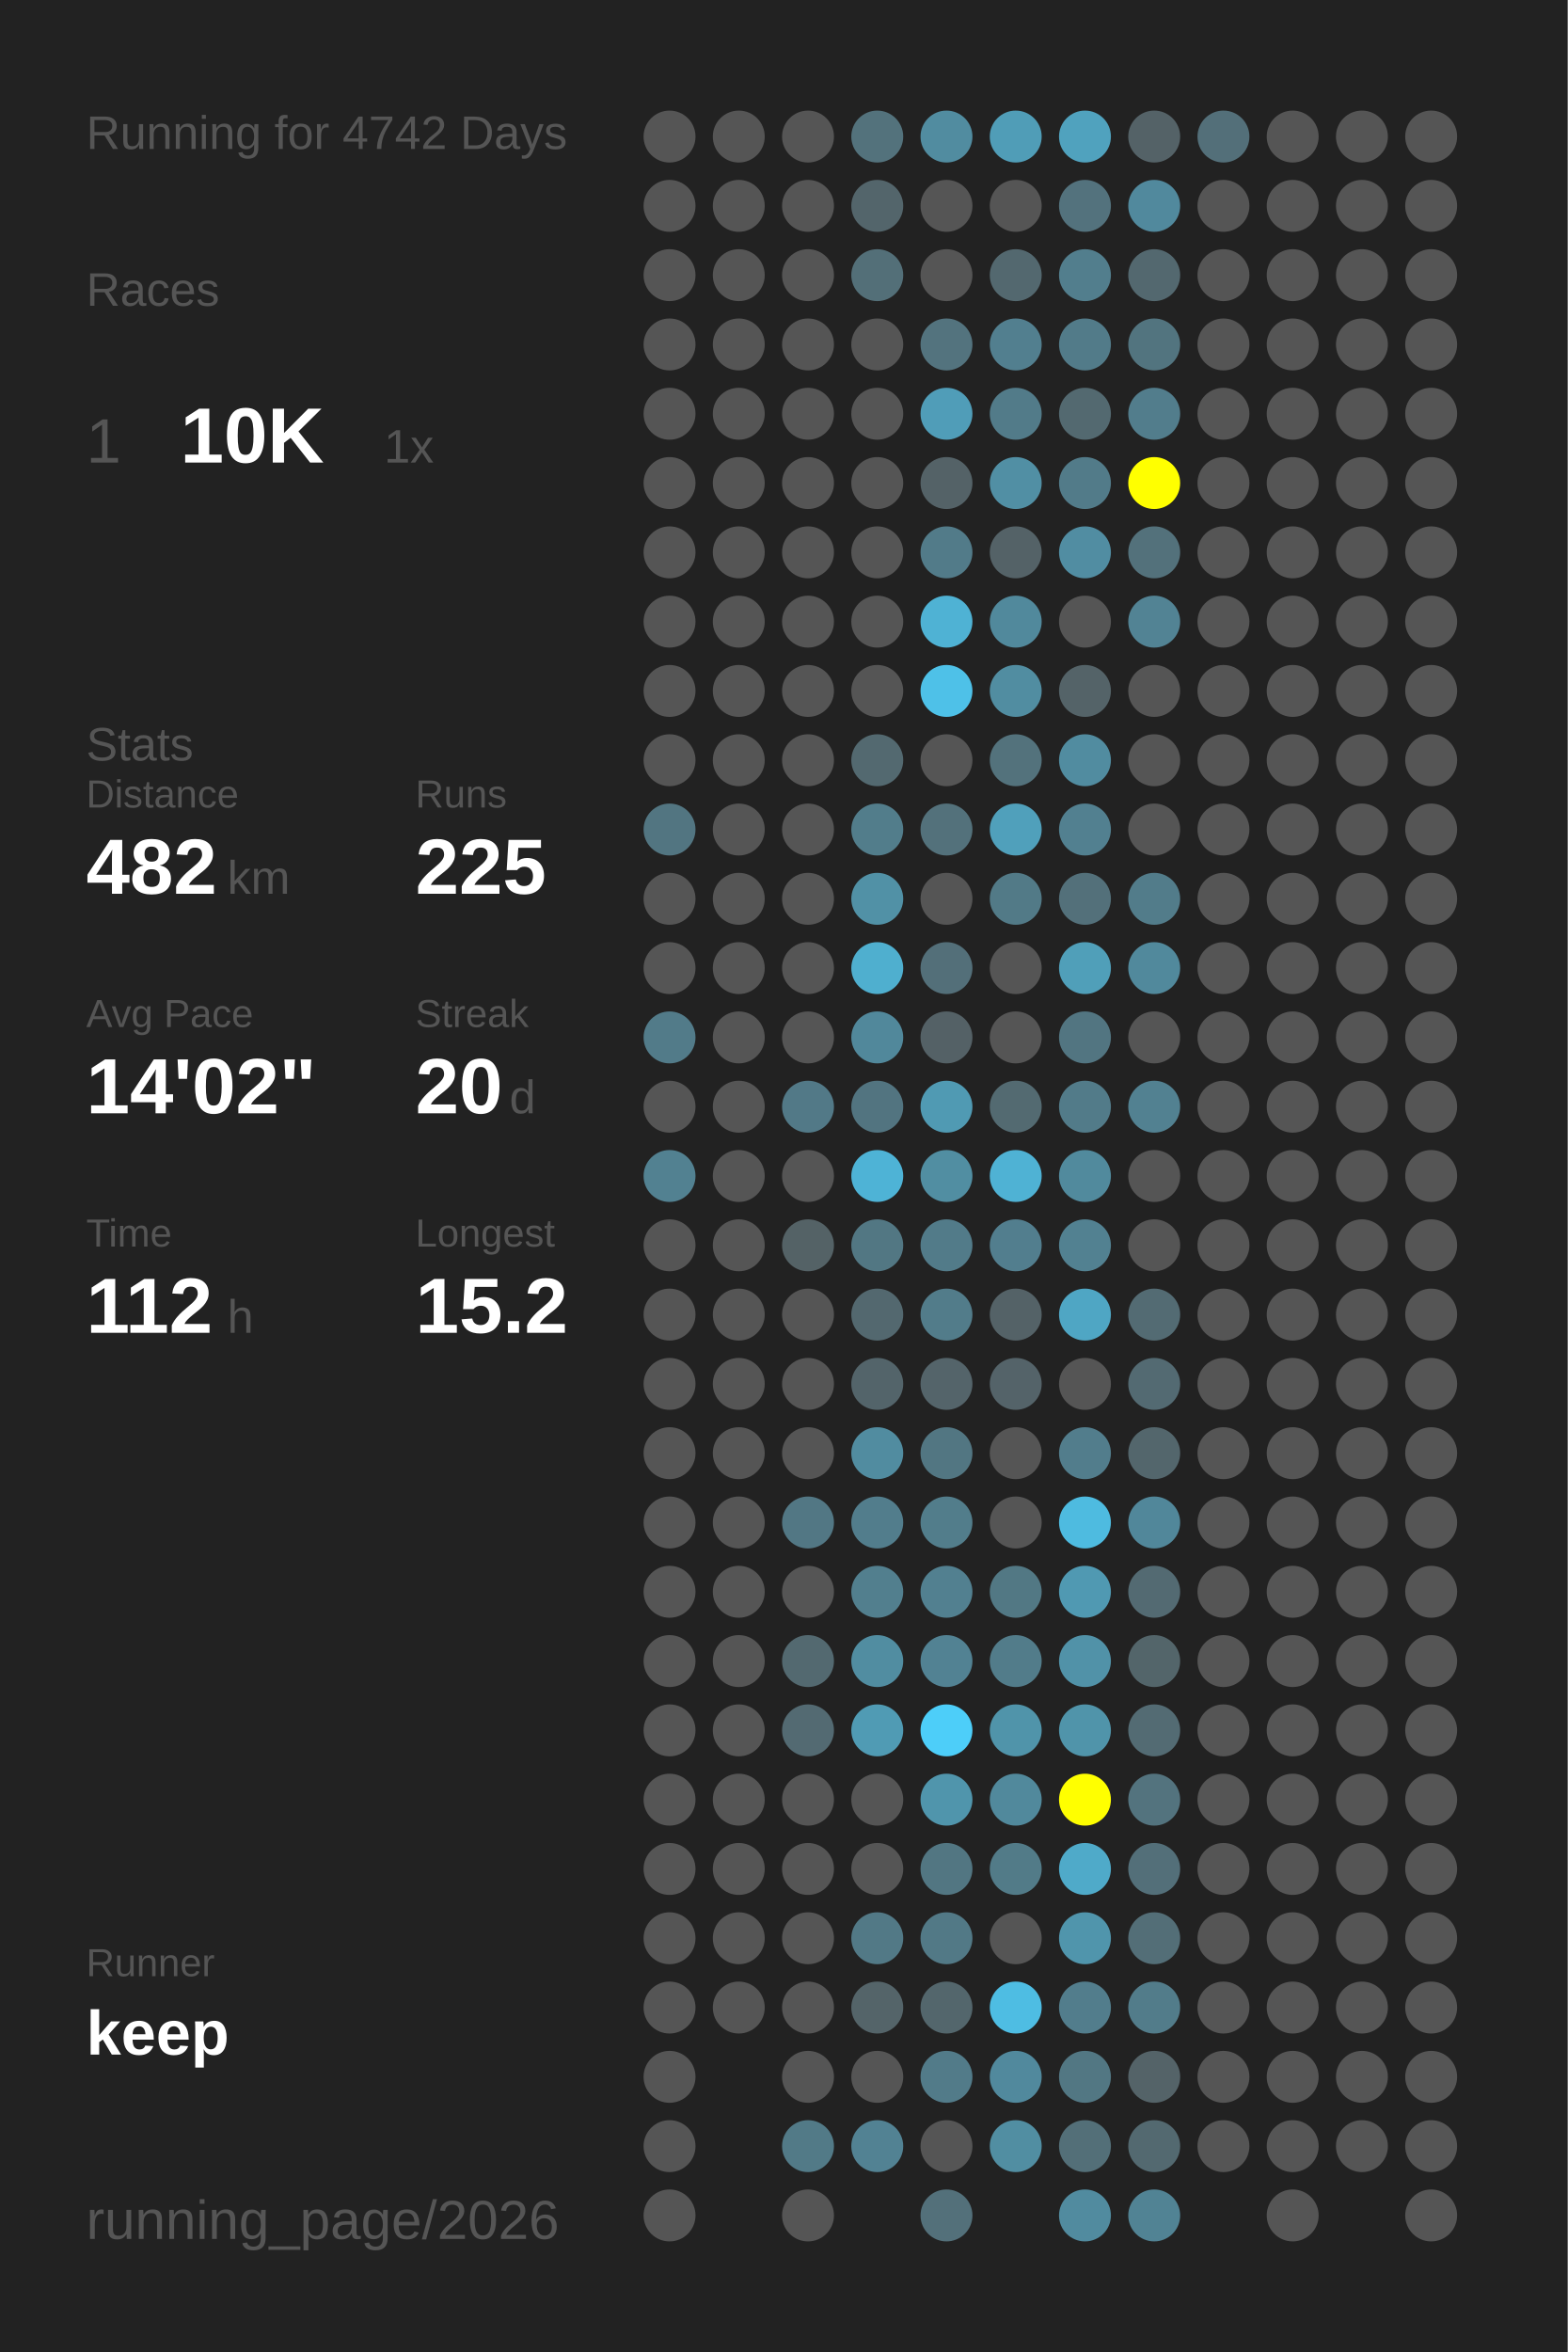
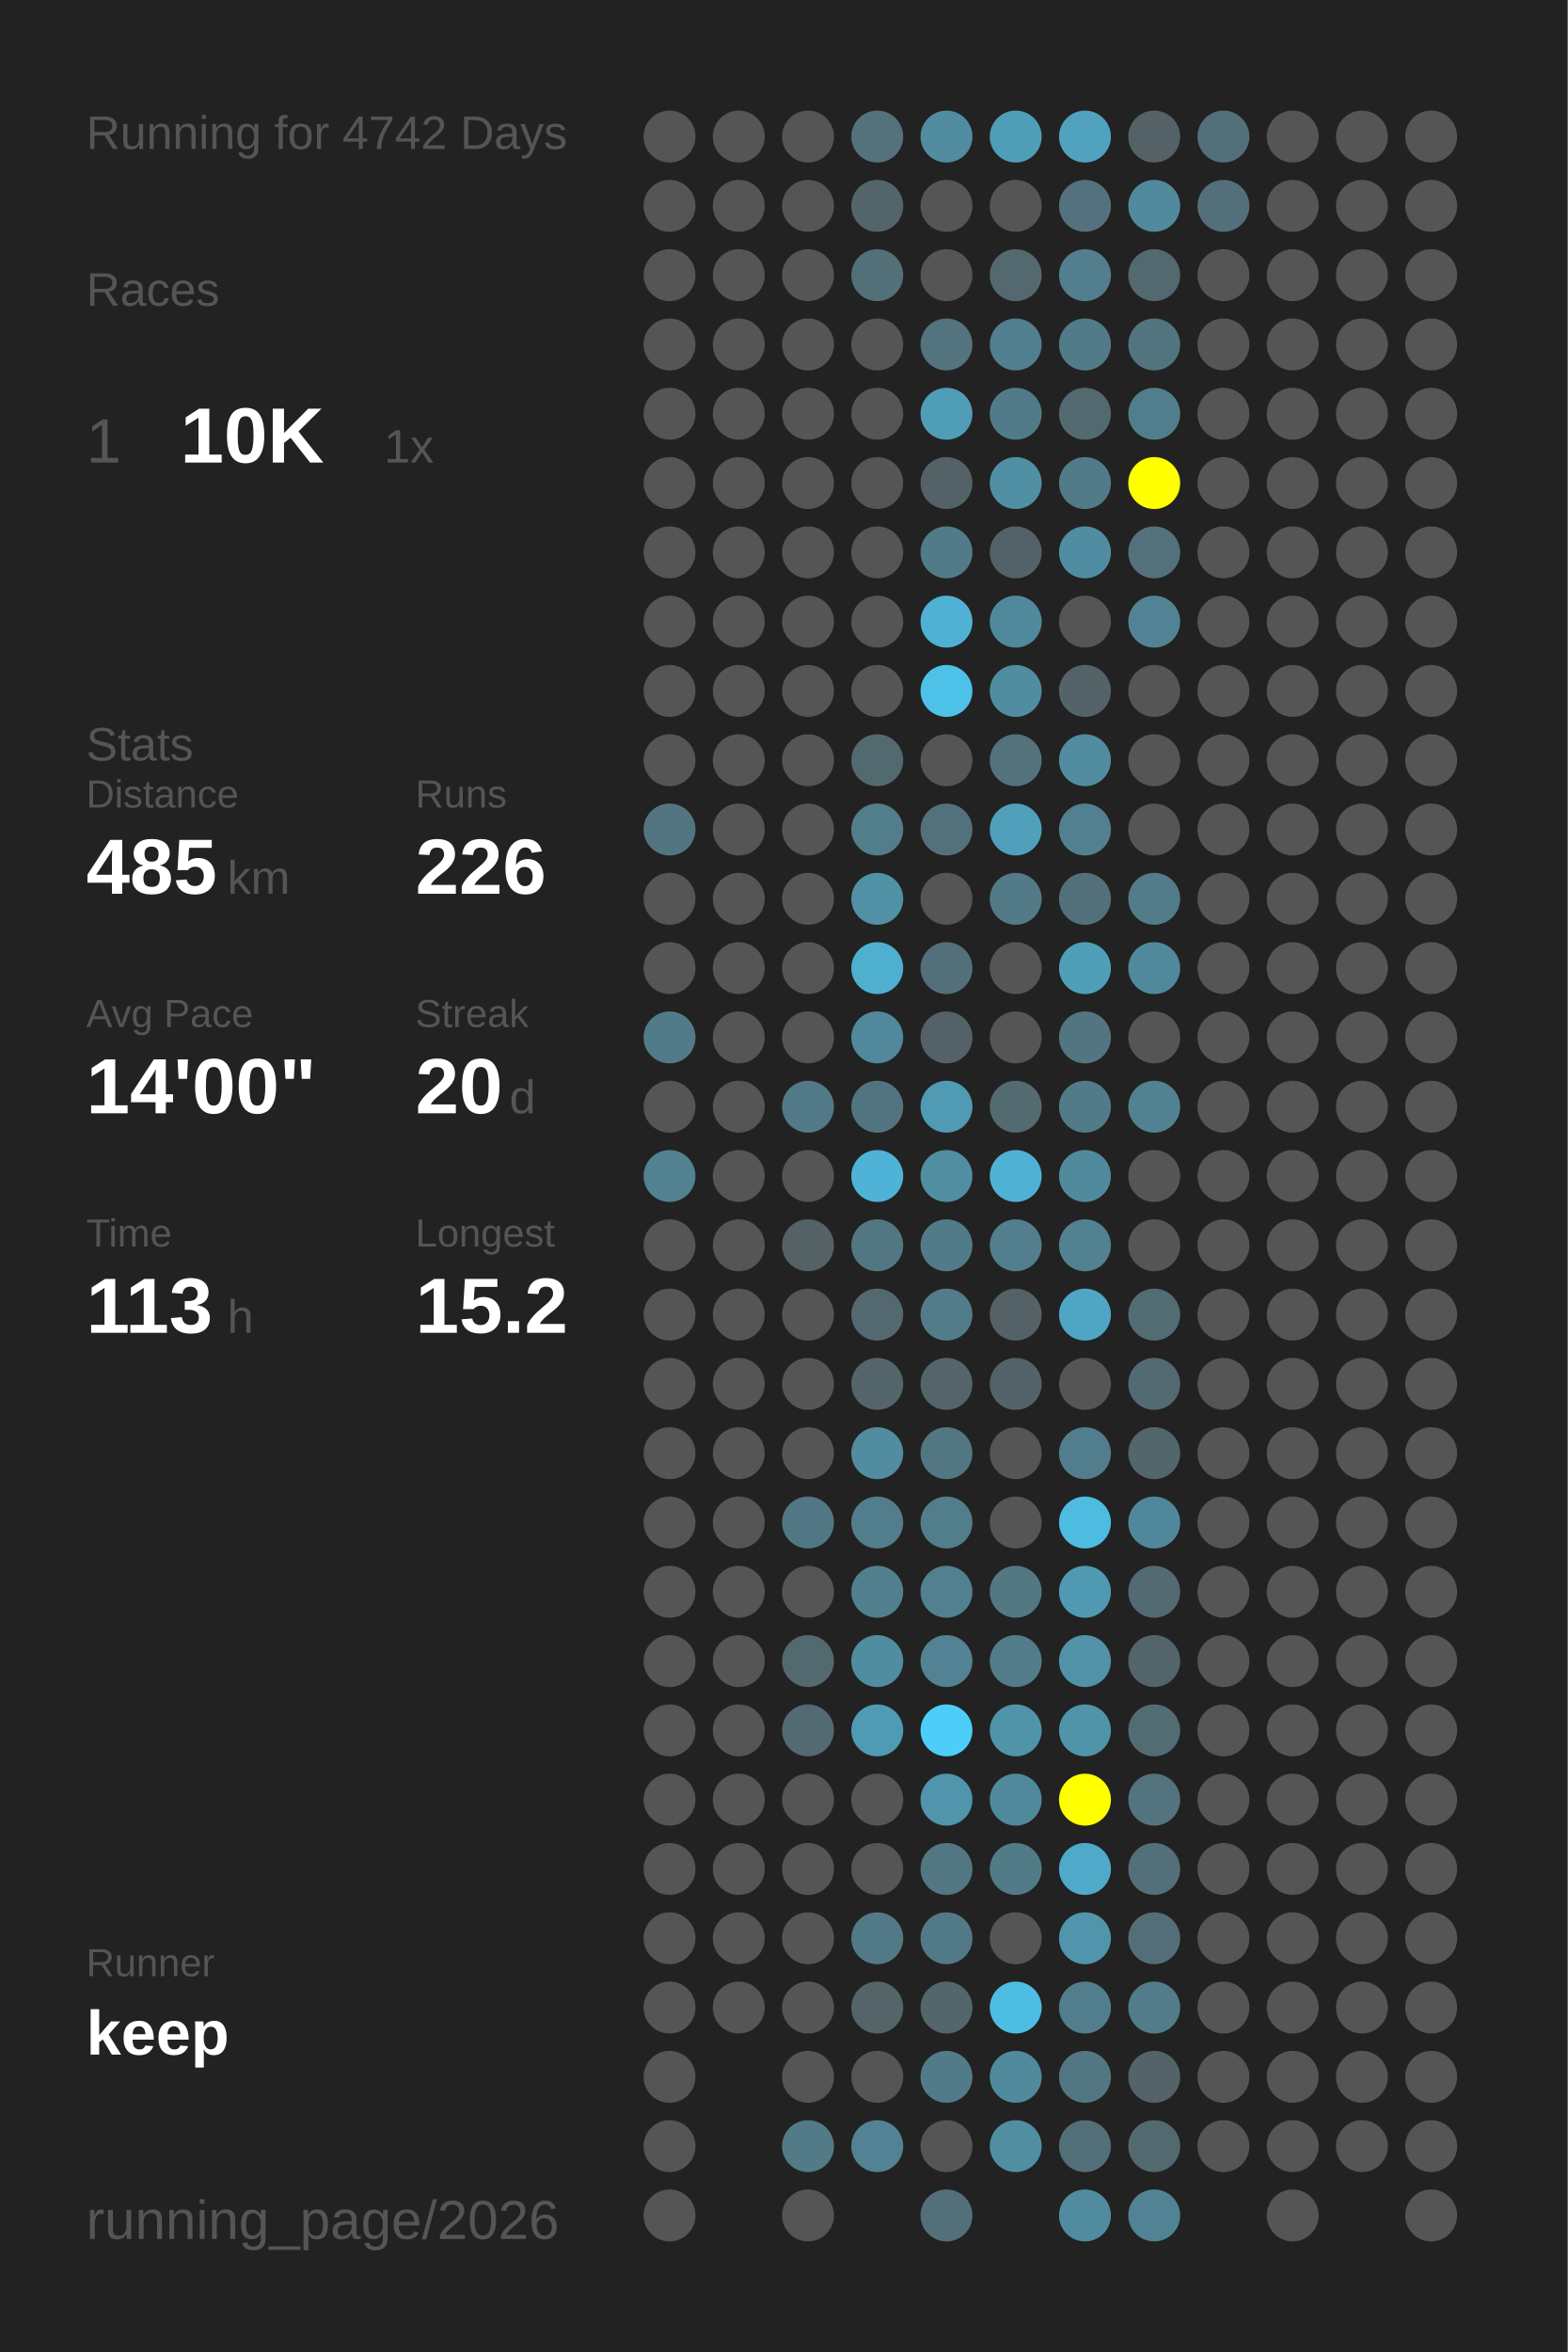
<svg xmlns="http://www.w3.org/2000/svg" baseProfile="full" height="300mm" version="1.1" viewBox="0,0,200,300" width="200mm">
  <defs />
  <rect fill="#222222" height="300" width="200" x="0" y="0" />
  <text fill="#555555" style="font-size:6px; font-family:Arial;" x="11" y="19">Running for 4742 Days</text>
  <text fill="#555555" style="font-size:6px; font-family:Arial;" x="11" y="39">Races</text>
  <text fill="#555555" style="font-size:8px; font-family:Arial;" x="11" y="59">1</text>
  <text fill="#FFFFFF" style="font-size:10px; font-family:Arial; font-weight:bold;" x="23" y="59">10K</text>
  <text fill="#555555" style="font-size:6px; font-family:Arial;" x="49" y="59">1x</text>
  <text fill="#555555" style="font-size:6px; font-family:Arial;" x="11" y="97">Stats</text>
  <text fill="#555555" style="font-size:5px; font-family:Arial;" x="11" y="103">Distance</text>
-   <text fill="#FFFFFF" style="font-size:10px; font-family:Arial; font-weight:bold;" x="11" y="114">482</text>
+   <text fill="#FFFFFF" style="font-size:10px; font-family:Arial; font-weight:bold;" x="11" y="114">485</text>
  <text fill="#555555" style="font-size:6px; font-family:Arial;" x="29" y="114">km</text>
  <text fill="#555555" style="font-size:5px; font-family:Arial;" x="53" y="103">Runs</text>
-   <text fill="#FFFFFF" style="font-size:10px; font-family:Arial; font-weight:bold;" x="53" y="114">225</text>
+   <text fill="#FFFFFF" style="font-size:10px; font-family:Arial; font-weight:bold;" x="53" y="114">226</text>
  <text fill="#555555" style="font-size:5px; font-family:Arial;" x="11" y="131">Avg Pace</text>
-   <text fill="#FFFFFF" style="font-size:10px; font-family:Arial; font-weight:bold;" x="11" y="142">14'02"</text>
+   <text fill="#FFFFFF" style="font-size:10px; font-family:Arial; font-weight:bold;" x="11" y="142">14'00"</text>
  <text fill="#555555" style="font-size:5px; font-family:Arial;" x="53" y="131">Streak</text>
  <text fill="#FFFFFF" style="font-size:10px; font-family:Arial; font-weight:bold;" x="53" y="142">20</text>
  <text fill="#555555" style="font-size:6px; font-family:Arial;" x="65" y="142">d</text>
  <text fill="#555555" style="font-size:5px; font-family:Arial;" x="11" y="159">Time</text>
-   <text fill="#FFFFFF" style="font-size:10px; font-family:Arial; font-weight:bold;" x="11" y="170">112</text>
+   <text fill="#FFFFFF" style="font-size:10px; font-family:Arial; font-weight:bold;" x="11" y="170">113</text>
  <text fill="#555555" style="font-size:6px; font-family:Arial;" x="29" y="170">h</text>
  <text fill="#555555" style="font-size:5px; font-family:Arial;" x="53" y="159">Longest</text>
  <text fill="#FFFFFF" style="font-size:10px; font-family:Arial; font-weight:bold;" x="53" y="170">15.2</text>
  <text fill="#555555" style="font-size:5px; font-family:Arial;" x="11" y="252.065">Runner</text>
  <text fill="#FFFFFF" style="font-size:8px; font-family:Arial; font-weight:bold;" x="11" y="262.065">keep</text>
  <text fill="#555555" style="font-size:7px; font-family:Arial;" x="11" y="285.581">running_page/2026</text>
  <circle cx="85.417" cy="17.419" fill="#555555" r="3.312" />
  <circle cx="85.417" cy="26.258" fill="#555555" r="3.312" />
  <circle cx="85.417" cy="35.097" fill="#555555" r="3.312" />
  <circle cx="85.417" cy="43.935" fill="#555555" r="3.312" />
  <circle cx="85.417" cy="52.774" fill="#555555" r="3.312" />
  <circle cx="85.417" cy="61.613" fill="#555555" r="3.312" />
  <circle cx="85.417" cy="70.452" fill="#555555" r="3.312" />
  <circle cx="85.417" cy="79.29" fill="#555555" r="3.312" />
  <circle cx="85.417" cy="88.129" fill="#555555" r="3.312" />
  <circle cx="85.417" cy="96.968" fill="#555555" r="3.312" />
  <circle cx="85.417" cy="105.806" fill="#527581" r="3.312" />
  <circle cx="85.417" cy="114.645" fill="#555555" r="3.312" />
  <circle cx="85.417" cy="123.484" fill="#555555" r="3.312" />
  <circle cx="85.417" cy="132.323" fill="#527b89" r="3.312" />
  <circle cx="85.417" cy="141.161" fill="#555555" r="3.312" />
  <circle cx="85.417" cy="150" fill="#528191" r="3.312" />
  <circle cx="85.417" cy="158.839" fill="#555555" r="3.312" />
  <circle cx="85.417" cy="167.677" fill="#555555" r="3.312" />
  <circle cx="85.417" cy="176.516" fill="#555555" r="3.312" />
  <circle cx="85.417" cy="185.355" fill="#555555" r="3.312" />
  <circle cx="85.417" cy="194.194" fill="#555555" r="3.312" />
  <circle cx="85.417" cy="203.032" fill="#555555" r="3.312" />
  <circle cx="85.417" cy="211.871" fill="#555555" r="3.312" />
  <circle cx="85.417" cy="220.71" fill="#555555" r="3.312" />
  <circle cx="85.417" cy="229.548" fill="#555555" r="3.312" />
  <circle cx="85.417" cy="238.387" fill="#555555" r="3.312" />
  <circle cx="85.417" cy="247.226" fill="#555555" r="3.312" />
  <circle cx="85.417" cy="256.065" fill="#555555" r="3.312" />
  <circle cx="85.417" cy="264.903" fill="#555555" r="3.312" />
  <circle cx="85.417" cy="273.742" fill="#555555" r="3.312" />
  <circle cx="85.417" cy="282.581" fill="#555555" r="3.312" />
  <circle cx="94.25" cy="17.419" fill="#555555" r="3.312" />
  <circle cx="94.25" cy="26.258" fill="#555555" r="3.312" />
  <circle cx="94.25" cy="35.097" fill="#555555" r="3.312" />
  <circle cx="94.25" cy="43.935" fill="#555555" r="3.312" />
  <circle cx="94.25" cy="52.774" fill="#555555" r="3.312" />
  <circle cx="94.25" cy="61.613" fill="#555555" r="3.312" />
  <circle cx="94.25" cy="70.452" fill="#555555" r="3.312" />
  <circle cx="94.25" cy="79.29" fill="#555555" r="3.312" />
  <circle cx="94.25" cy="88.129" fill="#555555" r="3.312" />
  <circle cx="94.25" cy="96.968" fill="#555555" r="3.312" />
  <circle cx="94.25" cy="105.806" fill="#555555" r="3.312" />
  <circle cx="94.25" cy="114.645" fill="#555555" r="3.312" />
  <circle cx="94.25" cy="123.484" fill="#555555" r="3.312" />
  <circle cx="94.25" cy="132.323" fill="#555555" r="3.312" />
  <circle cx="94.25" cy="141.161" fill="#555555" r="3.312" />
  <circle cx="94.25" cy="150" fill="#555555" r="3.312" />
  <circle cx="94.25" cy="158.839" fill="#555555" r="3.312" />
  <circle cx="94.25" cy="167.677" fill="#555555" r="3.312" />
  <circle cx="94.25" cy="176.516" fill="#555555" r="3.312" />
  <circle cx="94.25" cy="185.355" fill="#555555" r="3.312" />
  <circle cx="94.25" cy="194.194" fill="#555555" r="3.312" />
  <circle cx="94.25" cy="203.032" fill="#555555" r="3.312" />
  <circle cx="94.25" cy="211.871" fill="#555555" r="3.312" />
  <circle cx="94.25" cy="220.71" fill="#555555" r="3.312" />
  <circle cx="94.25" cy="229.548" fill="#555555" r="3.312" />
  <circle cx="94.25" cy="238.387" fill="#555555" r="3.312" />
  <circle cx="94.25" cy="247.226" fill="#555555" r="3.312" />
  <circle cx="94.25" cy="256.065" fill="#555555" r="3.312" />
  <circle cx="103.083" cy="17.419" fill="#555555" r="3.312" />
  <circle cx="103.083" cy="26.258" fill="#555555" r="3.312" />
  <circle cx="103.083" cy="35.097" fill="#555555" r="3.312" />
  <circle cx="103.083" cy="43.935" fill="#555555" r="3.312" />
  <circle cx="103.083" cy="52.774" fill="#555555" r="3.312" />
  <circle cx="103.083" cy="61.613" fill="#555555" r="3.312" />
  <circle cx="103.083" cy="70.452" fill="#555555" r="3.312" />
  <circle cx="103.083" cy="79.29" fill="#555555" r="3.312" />
  <circle cx="103.083" cy="88.129" fill="#555555" r="3.312" />
  <circle cx="103.083" cy="96.968" fill="#555555" r="3.312" />
  <circle cx="103.083" cy="105.806" fill="#555555" r="3.312" />
  <circle cx="103.083" cy="114.645" fill="#555555" r="3.312" />
  <circle cx="103.083" cy="123.484" fill="#555555" r="3.312" />
  <circle cx="103.083" cy="132.323" fill="#555555" r="3.312" />
  <circle cx="103.083" cy="141.161" fill="#527987" r="3.312" />
  <circle cx="103.083" cy="150" fill="#555555" r="3.312" />
  <circle cx="103.083" cy="158.839" fill="#546266" r="3.312" />
  <circle cx="103.083" cy="167.677" fill="#555555" r="3.312" />
  <circle cx="103.083" cy="176.516" fill="#555555" r="3.312" />
  <circle cx="103.083" cy="185.355" fill="#555555" r="3.312" />
  <circle cx="103.083" cy="194.194" fill="#527784" r="3.312" />
  <circle cx="103.083" cy="203.032" fill="#555555" r="3.312" />
  <circle cx="103.083" cy="211.871" fill="#536970" r="3.312" />
  <circle cx="103.083" cy="220.71" fill="#536a72" r="3.312" />
  <circle cx="103.083" cy="229.548" fill="#555555" r="3.312" />
  <circle cx="103.083" cy="238.387" fill="#555555" r="3.312" />
  <circle cx="103.083" cy="247.226" fill="#555555" r="3.312" />
  <circle cx="103.083" cy="256.065" fill="#555555" r="3.312" />
  <circle cx="103.083" cy="264.903" fill="#555555" r="3.312" />
  <circle cx="103.083" cy="273.742" fill="#527a87" r="3.312" />
  <circle cx="103.083" cy="282.581" fill="#555555" r="3.312" />
  <circle cx="111.917" cy="17.419" fill="#53727c" r="3.312" />
  <circle cx="111.917" cy="26.258" fill="#53656b" r="3.312" />
  <circle cx="111.917" cy="35.097" fill="#536f78" r="3.312" />
  <circle cx="111.917" cy="43.935" fill="#555555" r="3.312" />
  <circle cx="111.917" cy="52.774" fill="#555555" r="3.312" />
  <circle cx="111.917" cy="61.613" fill="#555555" r="3.312" />
  <circle cx="111.917" cy="70.452" fill="#555555" r="3.312" />
  <circle cx="111.917" cy="79.29" fill="#555555" r="3.312" />
  <circle cx="111.917" cy="88.129" fill="#555555" r="3.312" />
  <circle cx="111.917" cy="96.968" fill="#536970" r="3.312" />
  <circle cx="111.917" cy="105.806" fill="#527d8b" r="3.312" />
  <circle cx="111.917" cy="114.645" fill="#5191a6" r="3.312" />
  <circle cx="111.917" cy="123.484" fill="#4fafcf" r="3.312" />
  <circle cx="111.917" cy="132.323" fill="#51889b" r="3.312" />
  <circle cx="111.917" cy="141.161" fill="#527480" r="3.312" />
  <circle cx="111.917" cy="150" fill="#4eb3d6" r="3.312" />
  <circle cx="111.917" cy="158.839" fill="#527783" r="3.312" />
  <circle cx="111.917" cy="167.677" fill="#53686f" r="3.312" />
  <circle cx="111.917" cy="176.516" fill="#53646a" r="3.312" />
  <circle cx="111.917" cy="185.355" fill="#518ca0" r="3.312" />
  <circle cx="111.917" cy="194.194" fill="#527d8c" r="3.312" />
  <circle cx="111.917" cy="203.032" fill="#527f8e" r="3.312" />
  <circle cx="111.917" cy="211.871" fill="#518da1" r="3.312" />
  <circle cx="111.917" cy="220.71" fill="#509bb4" r="3.312" />
  <circle cx="111.917" cy="229.548" fill="#555555" r="3.312" />
  <circle cx="111.917" cy="238.387" fill="#555555" r="3.312" />
  <circle cx="111.917" cy="247.226" fill="#527986" r="3.312" />
  <circle cx="111.917" cy="256.065" fill="#546469" r="3.312" />
  <circle cx="111.917" cy="264.903" fill="#555555" r="3.312" />
  <circle cx="111.917" cy="273.742" fill="#528293" r="3.312" />
  <circle cx="120.75" cy="17.419" fill="#518ca0" r="3.312" />
  <circle cx="120.75" cy="26.258" fill="#555555" r="3.312" />
  <circle cx="120.75" cy="35.097" fill="#555555" r="3.312" />
  <circle cx="120.75" cy="43.935" fill="#53737e" r="3.312" />
  <circle cx="120.75" cy="52.774" fill="#509db8" r="3.312" />
  <circle cx="120.75" cy="61.613" fill="#546267" r="3.312" />
  <circle cx="120.75" cy="70.452" fill="#527b89" r="3.312" />
  <circle cx="120.75" cy="79.29" fill="#4fb2d4" r="3.312" />
  <circle cx="120.75" cy="88.129" fill="#4ec1e8" r="3.312" />
  <circle cx="120.75" cy="96.968" fill="#555555" r="3.312" />
  <circle cx="120.75" cy="105.806" fill="#53717b" r="3.312" />
  <circle cx="120.75" cy="114.645" fill="#555555" r="3.312" />
  <circle cx="120.75" cy="123.484" fill="#536f79" r="3.312" />
  <circle cx="120.75" cy="132.323" fill="#546166" r="3.312" />
  <circle cx="120.75" cy="141.161" fill="#509ab3" r="3.312" />
  <circle cx="120.75" cy="150" fill="#518ea2" r="3.312" />
  <circle cx="120.75" cy="158.839" fill="#527b89" r="3.312" />
  <circle cx="120.75" cy="167.677" fill="#527c8a" r="3.312" />
  <circle cx="120.75" cy="176.516" fill="#54646a" r="3.312" />
  <circle cx="120.75" cy="185.355" fill="#527682" r="3.312" />
  <circle cx="120.75" cy="194.194" fill="#527d8b" r="3.312" />
  <circle cx="120.75" cy="203.032" fill="#528090" r="3.312" />
  <circle cx="120.75" cy="211.871" fill="#528293" r="3.312" />
  <circle cx="120.75" cy="220.71" fill="#4dcef9" r="3.312" />
  <circle cx="120.75" cy="229.548" fill="#5095ac" r="3.312" />
  <circle cx="120.75" cy="238.387" fill="#527682" r="3.312" />
  <circle cx="120.75" cy="247.226" fill="#527986" r="3.312" />
  <circle cx="120.75" cy="256.065" fill="#53666c" r="3.312" />
  <circle cx="120.75" cy="264.903" fill="#527b89" r="3.312" />
  <circle cx="120.75" cy="273.742" fill="#555555" r="3.312" />
  <circle cx="120.75" cy="282.581" fill="#53707a" r="3.312" />
  <circle cx="129.583" cy="17.419" fill="#509db7" r="3.312" />
  <circle cx="129.583" cy="26.258" fill="#555555" r="3.312" />
  <circle cx="129.583" cy="35.097" fill="#53686f" r="3.312" />
  <circle cx="129.583" cy="43.935" fill="#527f8f" r="3.312" />
  <circle cx="129.583" cy="52.774" fill="#527b89" r="3.312" />
  <circle cx="129.583" cy="61.613" fill="#518fa4" r="3.312" />
  <circle cx="129.583" cy="70.452" fill="#546267" r="3.312" />
  <circle cx="129.583" cy="79.29" fill="#51899c" r="3.312" />
  <circle cx="129.583" cy="88.129" fill="#518da1" r="3.312" />
  <circle cx="129.583" cy="96.968" fill="#53727c" r="3.312" />
  <circle cx="129.583" cy="105.806" fill="#50a0bb" r="3.312" />
  <circle cx="129.583" cy="114.645" fill="#527a87" r="3.312" />
  <circle cx="129.583" cy="123.484" fill="#555555" r="3.312" />
  <circle cx="129.583" cy="132.323" fill="#555555" r="3.312" />
  <circle cx="129.583" cy="141.161" fill="#536a71" r="3.312" />
  <circle cx="129.583" cy="150" fill="#4fb2d4" r="3.312" />
  <circle cx="129.583" cy="158.839" fill="#527e8e" r="3.312" />
  <circle cx="129.583" cy="167.677" fill="#546267" r="3.312" />
  <circle cx="129.583" cy="176.516" fill="#546369" r="3.312" />
  <circle cx="129.583" cy="185.355" fill="#555555" r="3.312" />
  <circle cx="129.583" cy="194.194" fill="#555555" r="3.312" />
  <circle cx="129.583" cy="203.032" fill="#527884" r="3.312" />
  <circle cx="129.583" cy="211.871" fill="#527c8a" r="3.312" />
  <circle cx="129.583" cy="220.71" fill="#5094aa" r="3.312" />
  <circle cx="129.583" cy="229.548" fill="#51899c" r="3.312" />
  <circle cx="129.583" cy="238.387" fill="#527b88" r="3.312" />
  <circle cx="129.583" cy="247.226" fill="#555555" r="3.312" />
  <circle cx="129.583" cy="256.065" fill="#4ebde3" r="3.312" />
  <circle cx="129.583" cy="264.903" fill="#51899d" r="3.312" />
  <circle cx="129.583" cy="273.742" fill="#518ea2" r="3.312" />
  <circle cx="138.417" cy="17.419" fill="#50a2be" r="3.312" />
  <circle cx="138.417" cy="26.258" fill="#53727d" r="3.312" />
  <circle cx="138.417" cy="35.097" fill="#527e8d" r="3.312" />
  <circle cx="138.417" cy="43.935" fill="#527b89" r="3.312" />
  <circle cx="138.417" cy="52.774" fill="#536970" r="3.312" />
  <circle cx="138.417" cy="61.613" fill="#527b89" r="3.312" />
  <circle cx="138.417" cy="70.452" fill="#518da2" r="3.312" />
  <circle cx="138.417" cy="79.29" fill="#555555" r="3.312" />
  <circle cx="138.417" cy="88.129" fill="#546368" r="3.312" />
  <circle cx="138.417" cy="96.968" fill="#518ca0" r="3.312" />
  <circle cx="138.417" cy="105.806" fill="#528090" r="3.312" />
  <circle cx="138.417" cy="114.645" fill="#53707a" r="3.312" />
  <circle cx="138.417" cy="123.484" fill="#509fb9" r="3.312" />
  <circle cx="138.417" cy="132.323" fill="#527581" r="3.312" />
  <circle cx="138.417" cy="141.161" fill="#527b89" r="3.312" />
  <circle cx="138.417" cy="150" fill="#518a9d" r="3.312" />
  <circle cx="138.417" cy="158.839" fill="#528191" r="3.312" />
  <circle cx="138.417" cy="167.677" fill="#4fa6c4" r="3.312" />
  <circle cx="138.417" cy="176.516" fill="#555555" r="3.312" />
  <circle cx="138.417" cy="185.355" fill="#527d8c" r="3.312" />
  <circle cx="138.417" cy="194.194" fill="#4ebbe0" r="3.312" />
  <circle cx="138.417" cy="203.032" fill="#5099b2" r="3.312" />
  <circle cx="138.417" cy="211.871" fill="#5192a8" r="3.312" />
  <circle cx="138.417" cy="220.71" fill="#5094aa" r="3.312" />
  <circle cx="138.417" cy="229.548" fill="#FFFF00" r="3.312" />
  <circle cx="138.417" cy="238.387" fill="#4faac9" r="3.312" />
  <circle cx="138.417" cy="247.226" fill="#5095ac" r="3.312" />
  <circle cx="138.417" cy="256.065" fill="#527d8c" r="3.312" />
  <circle cx="138.417" cy="264.903" fill="#527783" r="3.312" />
  <circle cx="138.417" cy="273.742" fill="#536f78" r="3.312" />
  <circle cx="138.417" cy="282.581" fill="#518b9f" r="3.312" />
  <circle cx="147.25" cy="17.419" fill="#546267" r="3.312" />
  <circle cx="147.25" cy="26.258" fill="#51899d" r="3.312" />
  <circle cx="147.25" cy="35.097" fill="#53686f" r="3.312" />
  <circle cx="147.25" cy="43.935" fill="#52747f" r="3.312" />
  <circle cx="147.25" cy="52.774" fill="#527d8c" r="3.312" />
  <circle cx="147.25" cy="61.613" fill="#FFFF00" r="3.312" />
  <circle cx="147.25" cy="70.452" fill="#53717b" r="3.312" />
  <circle cx="147.25" cy="79.29" fill="#528394" r="3.312" />
  <circle cx="147.25" cy="88.129" fill="#555555" r="3.312" />
  <circle cx="147.25" cy="96.968" fill="#555555" r="3.312" />
  <circle cx="147.25" cy="105.806" fill="#555555" r="3.312" />
  <circle cx="147.25" cy="114.645" fill="#527c8a" r="3.312" />
  <circle cx="147.25" cy="123.484" fill="#51899c" r="3.312" />
  <circle cx="147.25" cy="132.323" fill="#555555" r="3.312" />
  <circle cx="147.25" cy="141.161" fill="#528191" r="3.312" />
  <circle cx="147.25" cy="150" fill="#555555" r="3.312" />
  <circle cx="147.25" cy="158.839" fill="#555555" r="3.312" />
  <circle cx="147.25" cy="167.677" fill="#536b73" r="3.312" />
  <circle cx="147.25" cy="176.516" fill="#536a72" r="3.312" />
  <circle cx="147.25" cy="185.355" fill="#53666c" r="3.312" />
  <circle cx="147.25" cy="194.194" fill="#51879a" r="3.312" />
  <circle cx="147.25" cy="203.032" fill="#536a72" r="3.312" />
  <circle cx="147.25" cy="211.871" fill="#53656a" r="3.312" />
  <circle cx="147.25" cy="220.71" fill="#536b73" r="3.312" />
  <circle cx="147.25" cy="229.548" fill="#53737e" r="3.312" />
  <circle cx="147.25" cy="238.387" fill="#536f79" r="3.312" />
  <circle cx="147.25" cy="247.226" fill="#536e77" r="3.312" />
  <circle cx="147.25" cy="256.065" fill="#527c8a" r="3.312" />
  <circle cx="147.25" cy="264.903" fill="#546368" r="3.312" />
  <circle cx="147.25" cy="273.742" fill="#536970" r="3.312" />
  <circle cx="147.25" cy="282.581" fill="#518394" r="3.312" />
  <circle cx="156.083" cy="17.419" fill="#536f79" r="3.312" />
-   <circle cx="156.083" cy="26.258" fill="#555555" r="3.312" />
+   <circle cx="156.083" cy="26.258" fill="#53707a" r="3.312" />
  <circle cx="156.083" cy="35.097" fill="#555555" r="3.312" />
  <circle cx="156.083" cy="43.935" fill="#555555" r="3.312" />
  <circle cx="156.083" cy="52.774" fill="#555555" r="3.312" />
  <circle cx="156.083" cy="61.613" fill="#555555" r="3.312" />
  <circle cx="156.083" cy="70.452" fill="#555555" r="3.312" />
  <circle cx="156.083" cy="79.29" fill="#555555" r="3.312" />
  <circle cx="156.083" cy="88.129" fill="#555555" r="3.312" />
  <circle cx="156.083" cy="96.968" fill="#555555" r="3.312" />
  <circle cx="156.083" cy="105.806" fill="#555555" r="3.312" />
  <circle cx="156.083" cy="114.645" fill="#555555" r="3.312" />
  <circle cx="156.083" cy="123.484" fill="#555555" r="3.312" />
  <circle cx="156.083" cy="132.323" fill="#555555" r="3.312" />
  <circle cx="156.083" cy="141.161" fill="#555555" r="3.312" />
  <circle cx="156.083" cy="150" fill="#555555" r="3.312" />
  <circle cx="156.083" cy="158.839" fill="#555555" r="3.312" />
  <circle cx="156.083" cy="167.677" fill="#555555" r="3.312" />
  <circle cx="156.083" cy="176.516" fill="#555555" r="3.312" />
  <circle cx="156.083" cy="185.355" fill="#555555" r="3.312" />
  <circle cx="156.083" cy="194.194" fill="#555555" r="3.312" />
  <circle cx="156.083" cy="203.032" fill="#555555" r="3.312" />
  <circle cx="156.083" cy="211.871" fill="#555555" r="3.312" />
  <circle cx="156.083" cy="220.71" fill="#555555" r="3.312" />
  <circle cx="156.083" cy="229.548" fill="#555555" r="3.312" />
  <circle cx="156.083" cy="238.387" fill="#555555" r="3.312" />
  <circle cx="156.083" cy="247.226" fill="#555555" r="3.312" />
  <circle cx="156.083" cy="256.065" fill="#555555" r="3.312" />
  <circle cx="156.083" cy="264.903" fill="#555555" r="3.312" />
  <circle cx="156.083" cy="273.742" fill="#555555" r="3.312" />
  <circle cx="164.917" cy="17.419" fill="#555555" r="3.312" />
  <circle cx="164.917" cy="26.258" fill="#555555" r="3.312" />
  <circle cx="164.917" cy="35.097" fill="#555555" r="3.312" />
  <circle cx="164.917" cy="43.935" fill="#555555" r="3.312" />
  <circle cx="164.917" cy="52.774" fill="#555555" r="3.312" />
  <circle cx="164.917" cy="61.613" fill="#555555" r="3.312" />
  <circle cx="164.917" cy="70.452" fill="#555555" r="3.312" />
  <circle cx="164.917" cy="79.29" fill="#555555" r="3.312" />
  <circle cx="164.917" cy="88.129" fill="#555555" r="3.312" />
  <circle cx="164.917" cy="96.968" fill="#555555" r="3.312" />
  <circle cx="164.917" cy="105.806" fill="#555555" r="3.312" />
  <circle cx="164.917" cy="114.645" fill="#555555" r="3.312" />
  <circle cx="164.917" cy="123.484" fill="#555555" r="3.312" />
  <circle cx="164.917" cy="132.323" fill="#555555" r="3.312" />
  <circle cx="164.917" cy="141.161" fill="#555555" r="3.312" />
  <circle cx="164.917" cy="150" fill="#555555" r="3.312" />
  <circle cx="164.917" cy="158.839" fill="#555555" r="3.312" />
  <circle cx="164.917" cy="167.677" fill="#555555" r="3.312" />
  <circle cx="164.917" cy="176.516" fill="#555555" r="3.312" />
  <circle cx="164.917" cy="185.355" fill="#555555" r="3.312" />
  <circle cx="164.917" cy="194.194" fill="#555555" r="3.312" />
  <circle cx="164.917" cy="203.032" fill="#555555" r="3.312" />
  <circle cx="164.917" cy="211.871" fill="#555555" r="3.312" />
  <circle cx="164.917" cy="220.71" fill="#555555" r="3.312" />
  <circle cx="164.917" cy="229.548" fill="#555555" r="3.312" />
  <circle cx="164.917" cy="238.387" fill="#555555" r="3.312" />
  <circle cx="164.917" cy="247.226" fill="#555555" r="3.312" />
  <circle cx="164.917" cy="256.065" fill="#555555" r="3.312" />
  <circle cx="164.917" cy="264.903" fill="#555555" r="3.312" />
  <circle cx="164.917" cy="273.742" fill="#555555" r="3.312" />
  <circle cx="164.917" cy="282.581" fill="#555555" r="3.312" />
  <circle cx="173.75" cy="17.419" fill="#555555" r="3.312" />
  <circle cx="173.75" cy="26.258" fill="#555555" r="3.312" />
  <circle cx="173.75" cy="35.097" fill="#555555" r="3.312" />
  <circle cx="173.75" cy="43.935" fill="#555555" r="3.312" />
  <circle cx="173.75" cy="52.774" fill="#555555" r="3.312" />
  <circle cx="173.75" cy="61.613" fill="#555555" r="3.312" />
  <circle cx="173.75" cy="70.452" fill="#555555" r="3.312" />
  <circle cx="173.75" cy="79.29" fill="#555555" r="3.312" />
  <circle cx="173.75" cy="88.129" fill="#555555" r="3.312" />
  <circle cx="173.75" cy="96.968" fill="#555555" r="3.312" />
  <circle cx="173.75" cy="105.806" fill="#555555" r="3.312" />
  <circle cx="173.75" cy="114.645" fill="#555555" r="3.312" />
  <circle cx="173.75" cy="123.484" fill="#555555" r="3.312" />
  <circle cx="173.75" cy="132.323" fill="#555555" r="3.312" />
  <circle cx="173.75" cy="141.161" fill="#555555" r="3.312" />
  <circle cx="173.75" cy="150" fill="#555555" r="3.312" />
  <circle cx="173.75" cy="158.839" fill="#555555" r="3.312" />
  <circle cx="173.75" cy="167.677" fill="#555555" r="3.312" />
  <circle cx="173.75" cy="176.516" fill="#555555" r="3.312" />
  <circle cx="173.75" cy="185.355" fill="#555555" r="3.312" />
  <circle cx="173.75" cy="194.194" fill="#555555" r="3.312" />
  <circle cx="173.75" cy="203.032" fill="#555555" r="3.312" />
  <circle cx="173.75" cy="211.871" fill="#555555" r="3.312" />
  <circle cx="173.75" cy="220.71" fill="#555555" r="3.312" />
  <circle cx="173.75" cy="229.548" fill="#555555" r="3.312" />
  <circle cx="173.75" cy="238.387" fill="#555555" r="3.312" />
  <circle cx="173.75" cy="247.226" fill="#555555" r="3.312" />
  <circle cx="173.75" cy="256.065" fill="#555555" r="3.312" />
  <circle cx="173.75" cy="264.903" fill="#555555" r="3.312" />
  <circle cx="173.75" cy="273.742" fill="#555555" r="3.312" />
  <circle cx="182.583" cy="17.419" fill="#555555" r="3.312" />
  <circle cx="182.583" cy="26.258" fill="#555555" r="3.312" />
  <circle cx="182.583" cy="35.097" fill="#555555" r="3.312" />
  <circle cx="182.583" cy="43.935" fill="#555555" r="3.312" />
  <circle cx="182.583" cy="52.774" fill="#555555" r="3.312" />
  <circle cx="182.583" cy="61.613" fill="#555555" r="3.312" />
  <circle cx="182.583" cy="70.452" fill="#555555" r="3.312" />
  <circle cx="182.583" cy="79.29" fill="#555555" r="3.312" />
  <circle cx="182.583" cy="88.129" fill="#555555" r="3.312" />
  <circle cx="182.583" cy="96.968" fill="#555555" r="3.312" />
  <circle cx="182.583" cy="105.806" fill="#555555" r="3.312" />
  <circle cx="182.583" cy="114.645" fill="#555555" r="3.312" />
  <circle cx="182.583" cy="123.484" fill="#555555" r="3.312" />
  <circle cx="182.583" cy="132.323" fill="#555555" r="3.312" />
  <circle cx="182.583" cy="141.161" fill="#555555" r="3.312" />
  <circle cx="182.583" cy="150" fill="#555555" r="3.312" />
  <circle cx="182.583" cy="158.839" fill="#555555" r="3.312" />
  <circle cx="182.583" cy="167.677" fill="#555555" r="3.312" />
  <circle cx="182.583" cy="176.516" fill="#555555" r="3.312" />
  <circle cx="182.583" cy="185.355" fill="#555555" r="3.312" />
  <circle cx="182.583" cy="194.194" fill="#555555" r="3.312" />
  <circle cx="182.583" cy="203.032" fill="#555555" r="3.312" />
  <circle cx="182.583" cy="211.871" fill="#555555" r="3.312" />
  <circle cx="182.583" cy="220.71" fill="#555555" r="3.312" />
  <circle cx="182.583" cy="229.548" fill="#555555" r="3.312" />
  <circle cx="182.583" cy="238.387" fill="#555555" r="3.312" />
  <circle cx="182.583" cy="247.226" fill="#555555" r="3.312" />
  <circle cx="182.583" cy="256.065" fill="#555555" r="3.312" />
  <circle cx="182.583" cy="264.903" fill="#555555" r="3.312" />
  <circle cx="182.583" cy="273.742" fill="#555555" r="3.312" />
  <circle cx="182.583" cy="282.581" fill="#555555" r="3.312" />
</svg>
